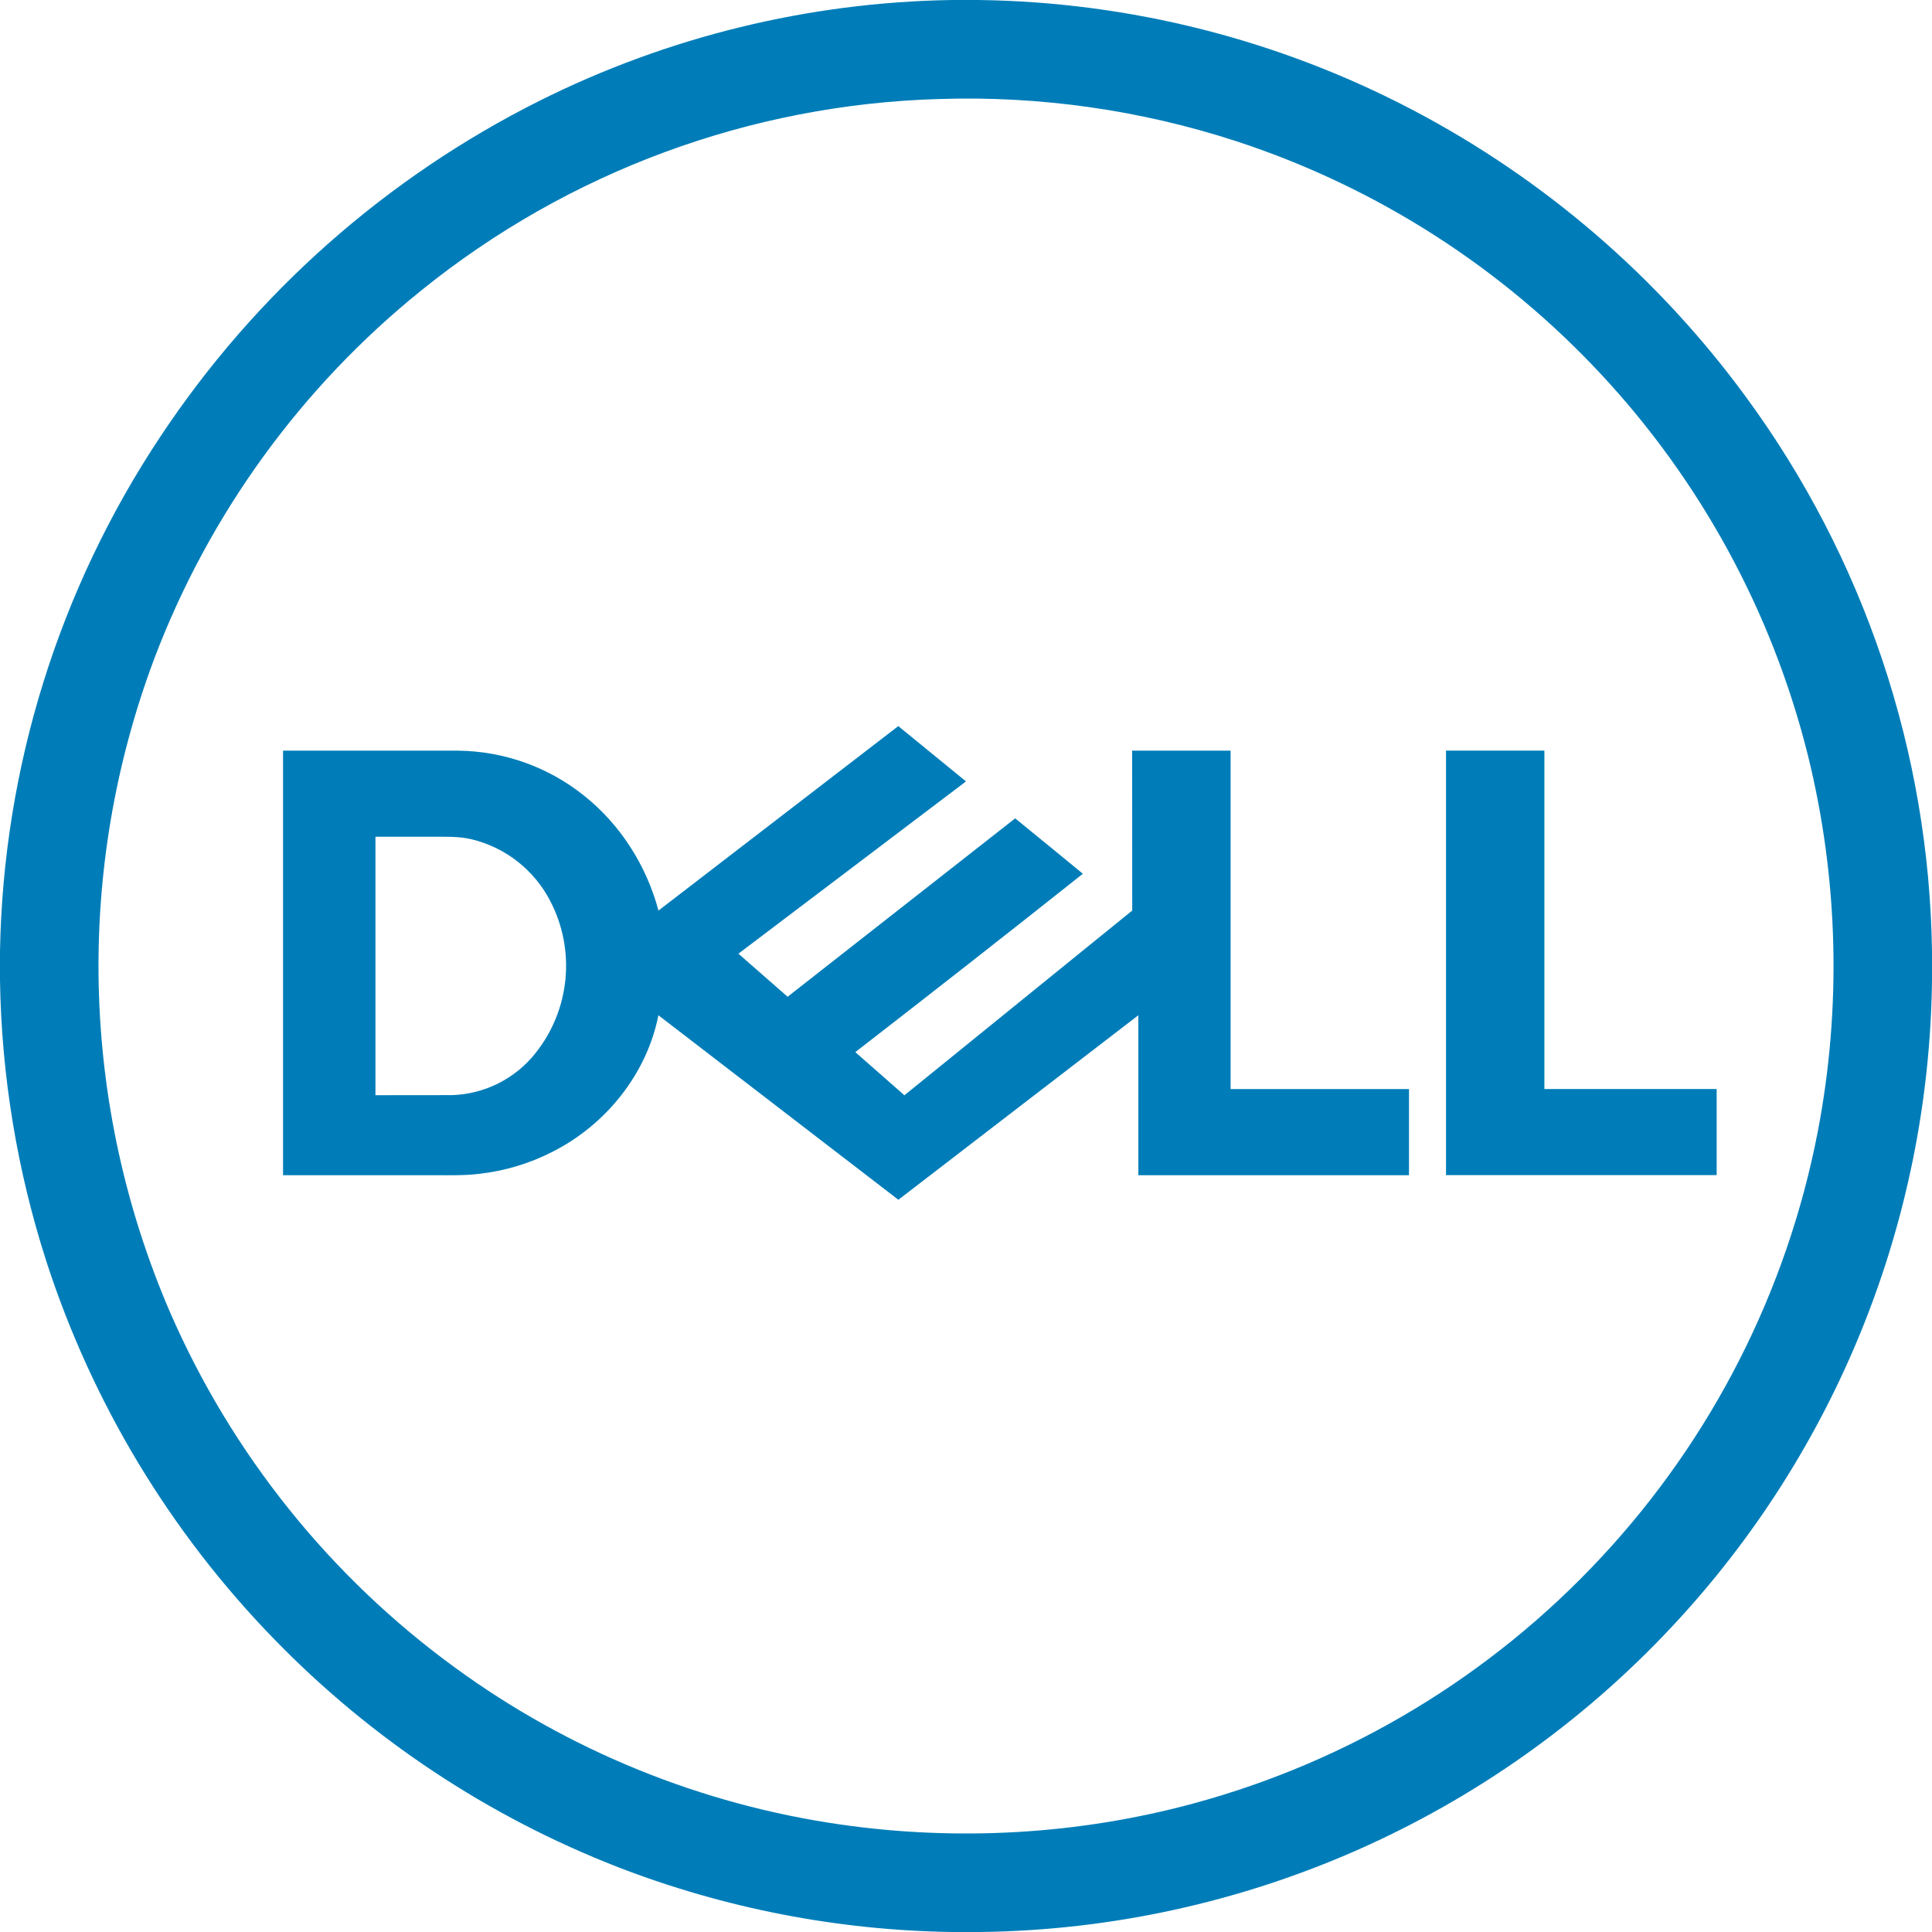
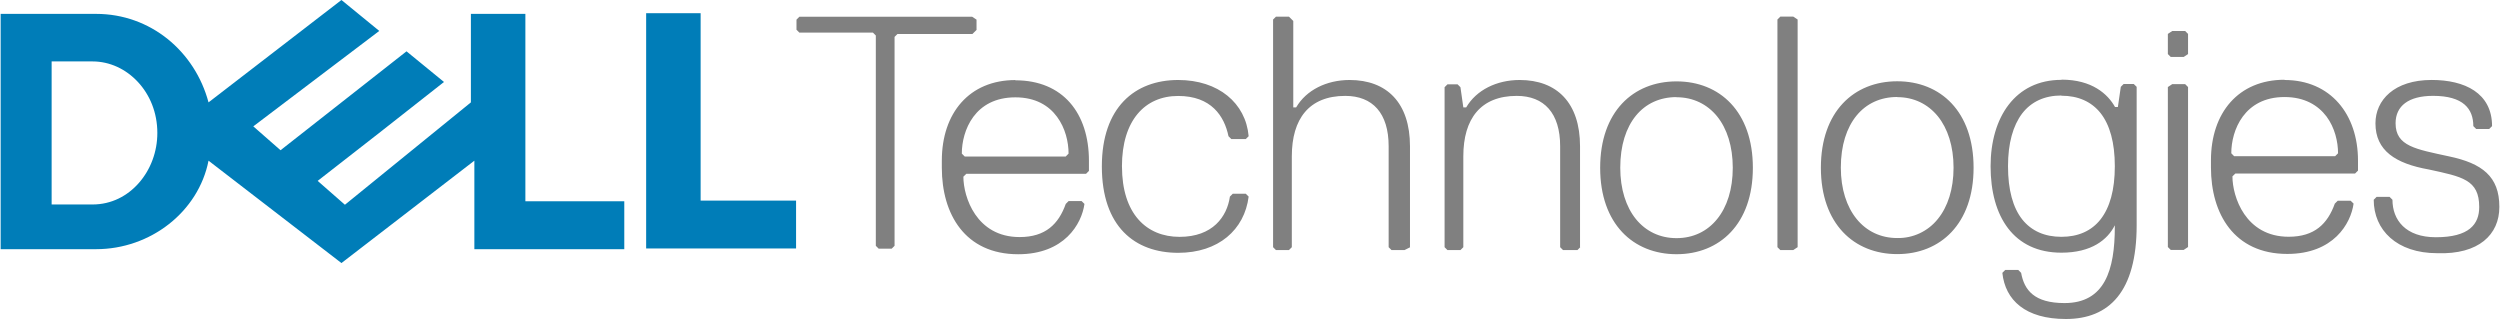
- <svg xmlns="http://www.w3.org/2000/svg" fill="#007DB8" role="img" viewBox="0 0 24 24">
-   <path d="M17.963 14.6V9.324h1.222v4.204h2.14v1.07h-3.362zm-9.784-3.288l2.98-2.292c.281.228.56.458.841.687l-2.827 2.14.611.535 2.827-2.216c.281.228.56.458.841.688a295.83 295.83 0 0 1-2.827 2.216l.61.536 2.83-2.295-.001-1.986h1.223v4.204h2.216v1.07h-3.362v-1.987c-.995.763-1.987 1.529-2.981 2.292l-2.981-2.292c-.144.729-.653 1.36-1.312 1.694-.285.147-.597.24-.915.276-.183.022-.367.017-.551.017H3.516V9.325H5.69a2.544 2.544 0 0 1 1.563.557c.454.36.778.872.927 1.43m-3.516-.917v3.21l.953-.001a1.377 1.377 0 0 0 1.036-.523 1.74 1.74 0 0 0 .182-1.889 1.494 1.494 0 0 0-.976-.766c-.166-.04-.338-.03-.507-.032h-.688zM11.82 0h.337a11.94 11.94 0 0 1 5.405 1.373 12.101 12.101 0 0 1 4.126 3.557A11.93 11.93 0 0 1 24 11.82v.36a11.963 11.963 0 0 1-3.236 8.033A11.967 11.967 0 0 1 12.182 24h-.361a11.993 11.993 0 0 1-4.145-.806 12.04 12.04 0 0 1-4.274-2.836A12.057 12.057 0 0 1 .576 15.67 12.006 12.006 0 0 1 0 12.181v-.361a11.924 11.924 0 0 1 1.992-6.396 12.211 12.211 0 0 1 4.71-4.172A11.875 11.875 0 0 1 11.82 0m-.153 1.23a10.724 10.724 0 0 0-6.43 2.375 10.78 10.78 0 0 0-3.319 4.573 10.858 10.858 0 0 0 .193 8.12 10.788 10.788 0 0 0 3.546 4.421 10.698 10.698 0 0 0 4.786 1.946c1.456.209 2.955.124 4.376-.26a10.756 10.756 0 0 0 5.075-3.062 10.742 10.742 0 0 0 2.686-5.28 10.915 10.915 0 0 0-.122-4.682 10.77 10.77 0 0 0-7.098-7.626 10.78 10.78 0 0 0-3.693-.525z" />
+ <svg xmlns="http://www.w3.org/2000/svg" viewBox="-0.02 0 72 9.192" width="2500" height="319">
+   <path d="M28.1.857V.566l-.125-.083h-4.98l-.083.083v.291l.083.083h2.12l.083.083v6.06l.083.083h.374l.083-.083v-6.02l.083-.083h2.16l.125-.124zm1.12 1.45c-1.33 0-2.12.954-2.12 2.32v.209c0 1.33.665 2.49 2.2 2.49 1.33 0 1.83-.872 1.91-1.45l-.082-.082h-.375l-.082.082c-.208.581-.583.955-1.33.955-1.25 0-1.62-1.16-1.62-1.74l.084-.082h3.45l.084-.084v-.291c0-1.37-.747-2.32-2.12-2.32zm0 .498c.581 0 .964.239 1.2.561.239.322.332.726.332 1.06l-.082.084h-2.91l-.084-.084c0-.332.093-.737.332-1.06.239-.322.624-.561 1.21-.561zm3.07 1.99c0-1.33.664-2.03 1.62-2.03.955 0 1.33.581 1.45 1.16l.083.083h.415l.083-.083c-.083-.955-.872-1.62-2.03-1.62-1.25 0-2.2.789-2.2 2.49 0 1.74.955 2.49 2.2 2.49 1.16 0 1.91-.664 2.03-1.62l-.083-.083h-.374l-.083.083c-.083.581-.498 1.16-1.45 1.16-.955 0-1.66-.664-1.66-2.03zm8.3 2.33v-2.91c0-1.25-.664-1.91-1.74-1.91-.664 0-1.25.291-1.54.789h-.083V.604L37.102.48h-.374l-.083.083v6.56l.083.083h.374l.083-.083v-2.62c0-1.08.498-1.74 1.54-1.74.789 0 1.25.498 1.25 1.45v2.91l.083.083h.374l.166-.083zm4.9 0v-2.91c0-1.25-.664-1.91-1.74-1.91-.664 0-1.25.291-1.54.789h-.083l-.083-.581-.083-.083h-.291l-.083.083v4.61l.083.083h.374l.083-.083v-2.62c0-1.08.498-1.74 1.54-1.74.789 0 1.25.498 1.25 1.45v2.91l.083.083h.415l.083-.083zm2.78-4.78c-1.25 0-2.2.873-2.2 2.49 0 1.62.956 2.49 2.2 2.49s2.2-.871 2.2-2.49c0-1.62-.956-2.49-2.2-2.49zm0 .457c.478 0 .882.198 1.17.551.285.353.451.862.451 1.48 0 .623-.166 1.13-.451 1.48-.285.353-.69.549-1.17.549-.478 0-.882-.196-1.17-.549-.285-.353-.451-.862-.451-1.48 0-.644.166-1.15.451-1.5.285-.348.69-.535 1.17-.535zm3.49 4.32V.562l-.125-.083h-.374l-.083.083v6.56l.083.083h.374zm2.87-4.78c-1.25 0-2.2.873-2.2 2.49 0 1.62.956 2.49 2.2 2.49s2.2-.871 2.2-2.49c0-1.62-.954-2.49-2.2-2.49zm0 .457c.478 0 .881.198 1.17.551.285.353.453.862.453 1.48 0 .623-.168 1.13-.453 1.48a1.457 1.457 0 0 1-1.17.549c-.478 0-.882-.196-1.17-.549-.287-.353-.455-.862-.455-1.48 0-.644.168-1.15.453-1.5.285-.348.69-.535 1.17-.535zm4.73-.498c-1.33 0-2.04 1.08-2.04 2.49 0 1.45.665 2.49 2.04 2.49.872 0 1.33-.374 1.54-.789v.041c0 1.25-.29 2.2-1.45 2.2-.872 0-1.16-.373-1.25-.871l-.084-.084h-.373l-.084.084c.083.789.666 1.33 1.83 1.33 1.25 0 2.04-.789 2.04-2.7v-3.99l-.084-.082h-.291l-.082.082-.084.582h-.082c-.208-.374-.665-.789-1.54-.789zm0 .457c.478 0 .862.165 1.13.502.265.337.41.846.41 1.53 0 .685-.145 1.19-.41 1.53-.265.337-.649.504-1.13.504-.478 0-.862-.167-1.13-.504-.265-.337-.408-.846-.408-1.53 0-.664.144-1.17.408-1.52.265-.343.649-.518 1.13-.518zm3.65-1.2V.977l-.083-.083h-.374l-.125.083v.581l.083.083h.374zm0 5.56v-4.61l-.083-.083h-.374l-.125.083v4.61l.083.083h.374zm2.78-4.82c-1.33 0-2.12.954-2.12 2.32v.209c0 1.33.665 2.49 2.2 2.49 1.33 0 1.83-.872 1.91-1.45l-.084-.082h-.373l-.084.082c-.208.581-.581.955-1.33.955-1.25 0-1.62-1.16-1.62-1.74L64.373 5h3.45l.084-.084v-.291c0-1.33-.79-2.32-2.12-2.32zm0 .498c.581 0 .966.239 1.21.561.239.322.332.726.332 1.06l-.084.084h-2.91l-.082-.084c0-.332.093-.737.332-1.06.239-.322.622-.561 1.2-.561zm6.19 3.16c0-.872-.498-1.25-1.45-1.45-.955-.208-1.54-.291-1.54-.955 0-.498.374-.789 1.08-.789.872 0 1.16.374 1.16.872l.083.083h.374l.083-.083c0-.955-.789-1.33-1.74-1.33-1.08 0-1.62.581-1.62 1.25 0 .789.581 1.16 1.54 1.33.955.208 1.45.291 1.45 1.08 0 .498-.29.872-1.25.872-.872 0-1.25-.498-1.25-1.08l-.083-.083h-.374l-.083.083c0 .872.664 1.54 1.83 1.54 1.2.042 1.79-.54 1.79-1.33z" fill="gray" />
+   <path d="M22.9 5.79v1.37h-4.32V.38h1.57v5.4h2.75zM9.8 0L5.97 2.95C5.577 1.48 4.3.4 2.73.4H-.02v6.78h2.75c1.57 0 2.95-1.08 3.24-2.55L9.8 7.58l3.83-2.95v2.55h4.32V5.8H15.1V.4h-1.57v2.55L9.9 5.9l-.785-.688 1.77-1.38 1.87-1.47-1.08-.883-3.63 2.85-.785-.688 3.63-2.75L9.81.008h-.002zM1.45 1.77h1.18c.245 0 .486.055.707.156s.424.249.596.434c.172.184.312.404.41.652.098.249.152.526.152.82 0 .27-.048.533-.139.777-.09.244-.223.468-.389.658s-.364.346-.59.455-.478.17-.748.17h-1.18v-4.12z" fill="#007db8" />
</svg>
